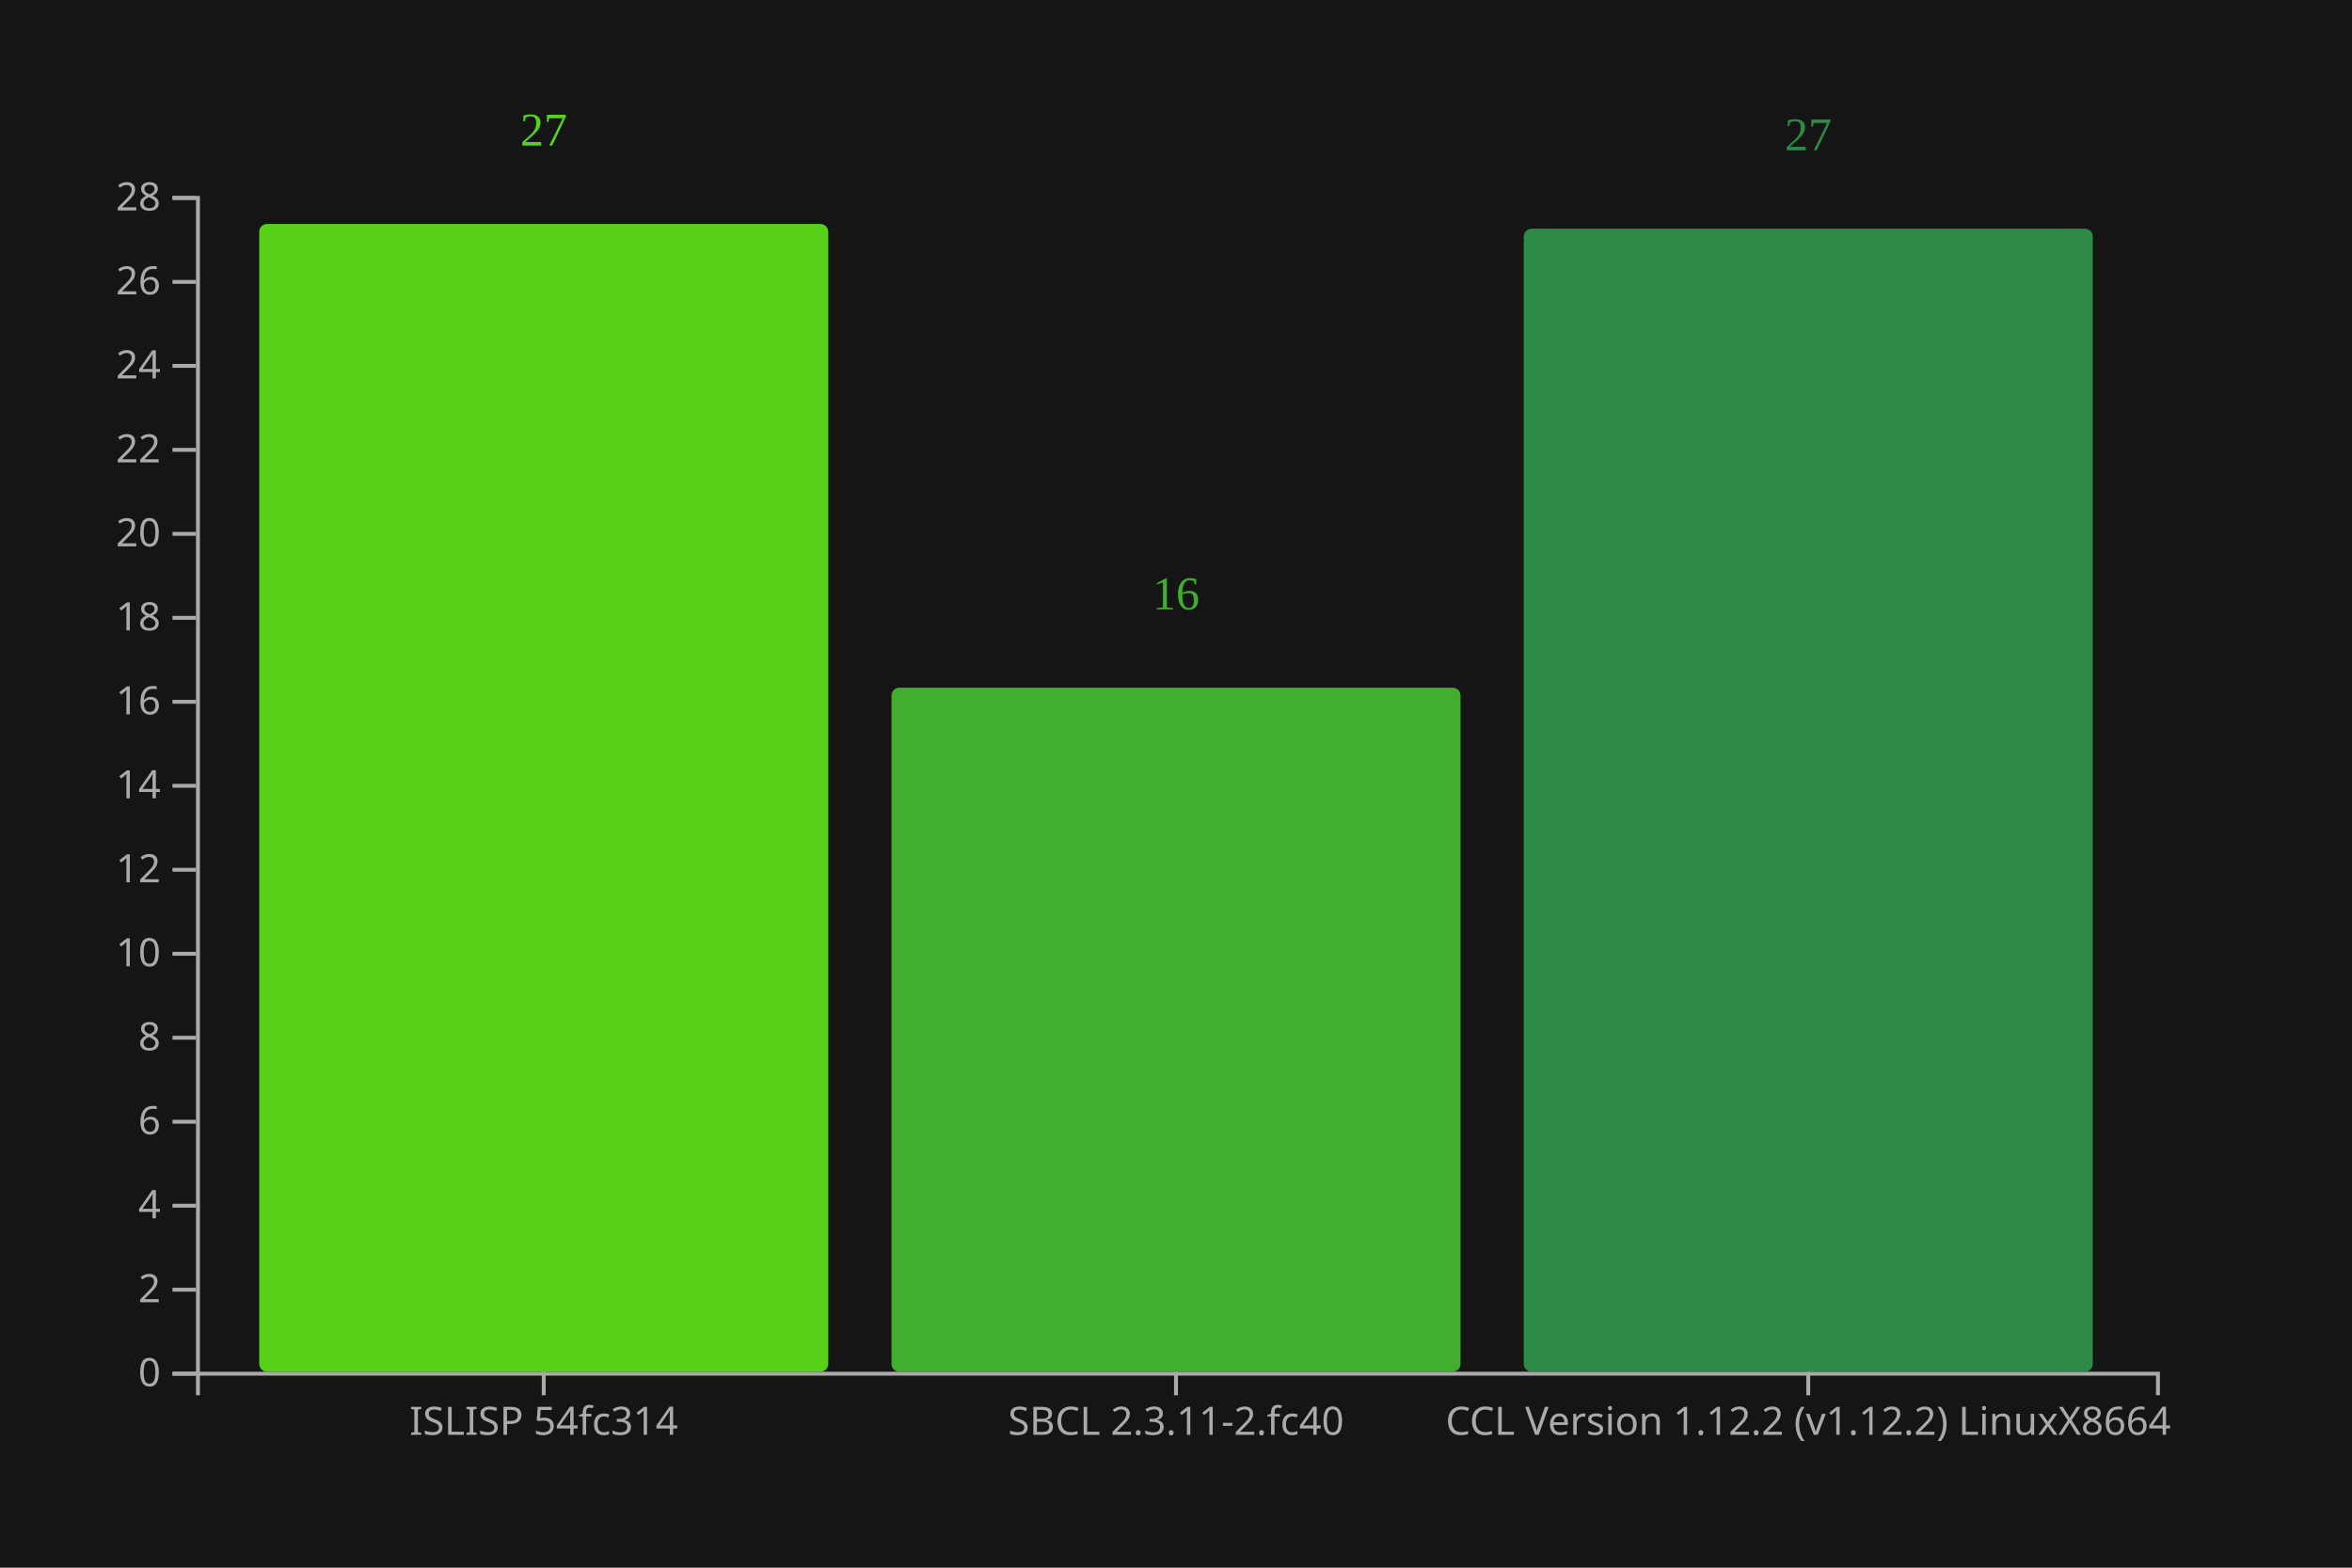
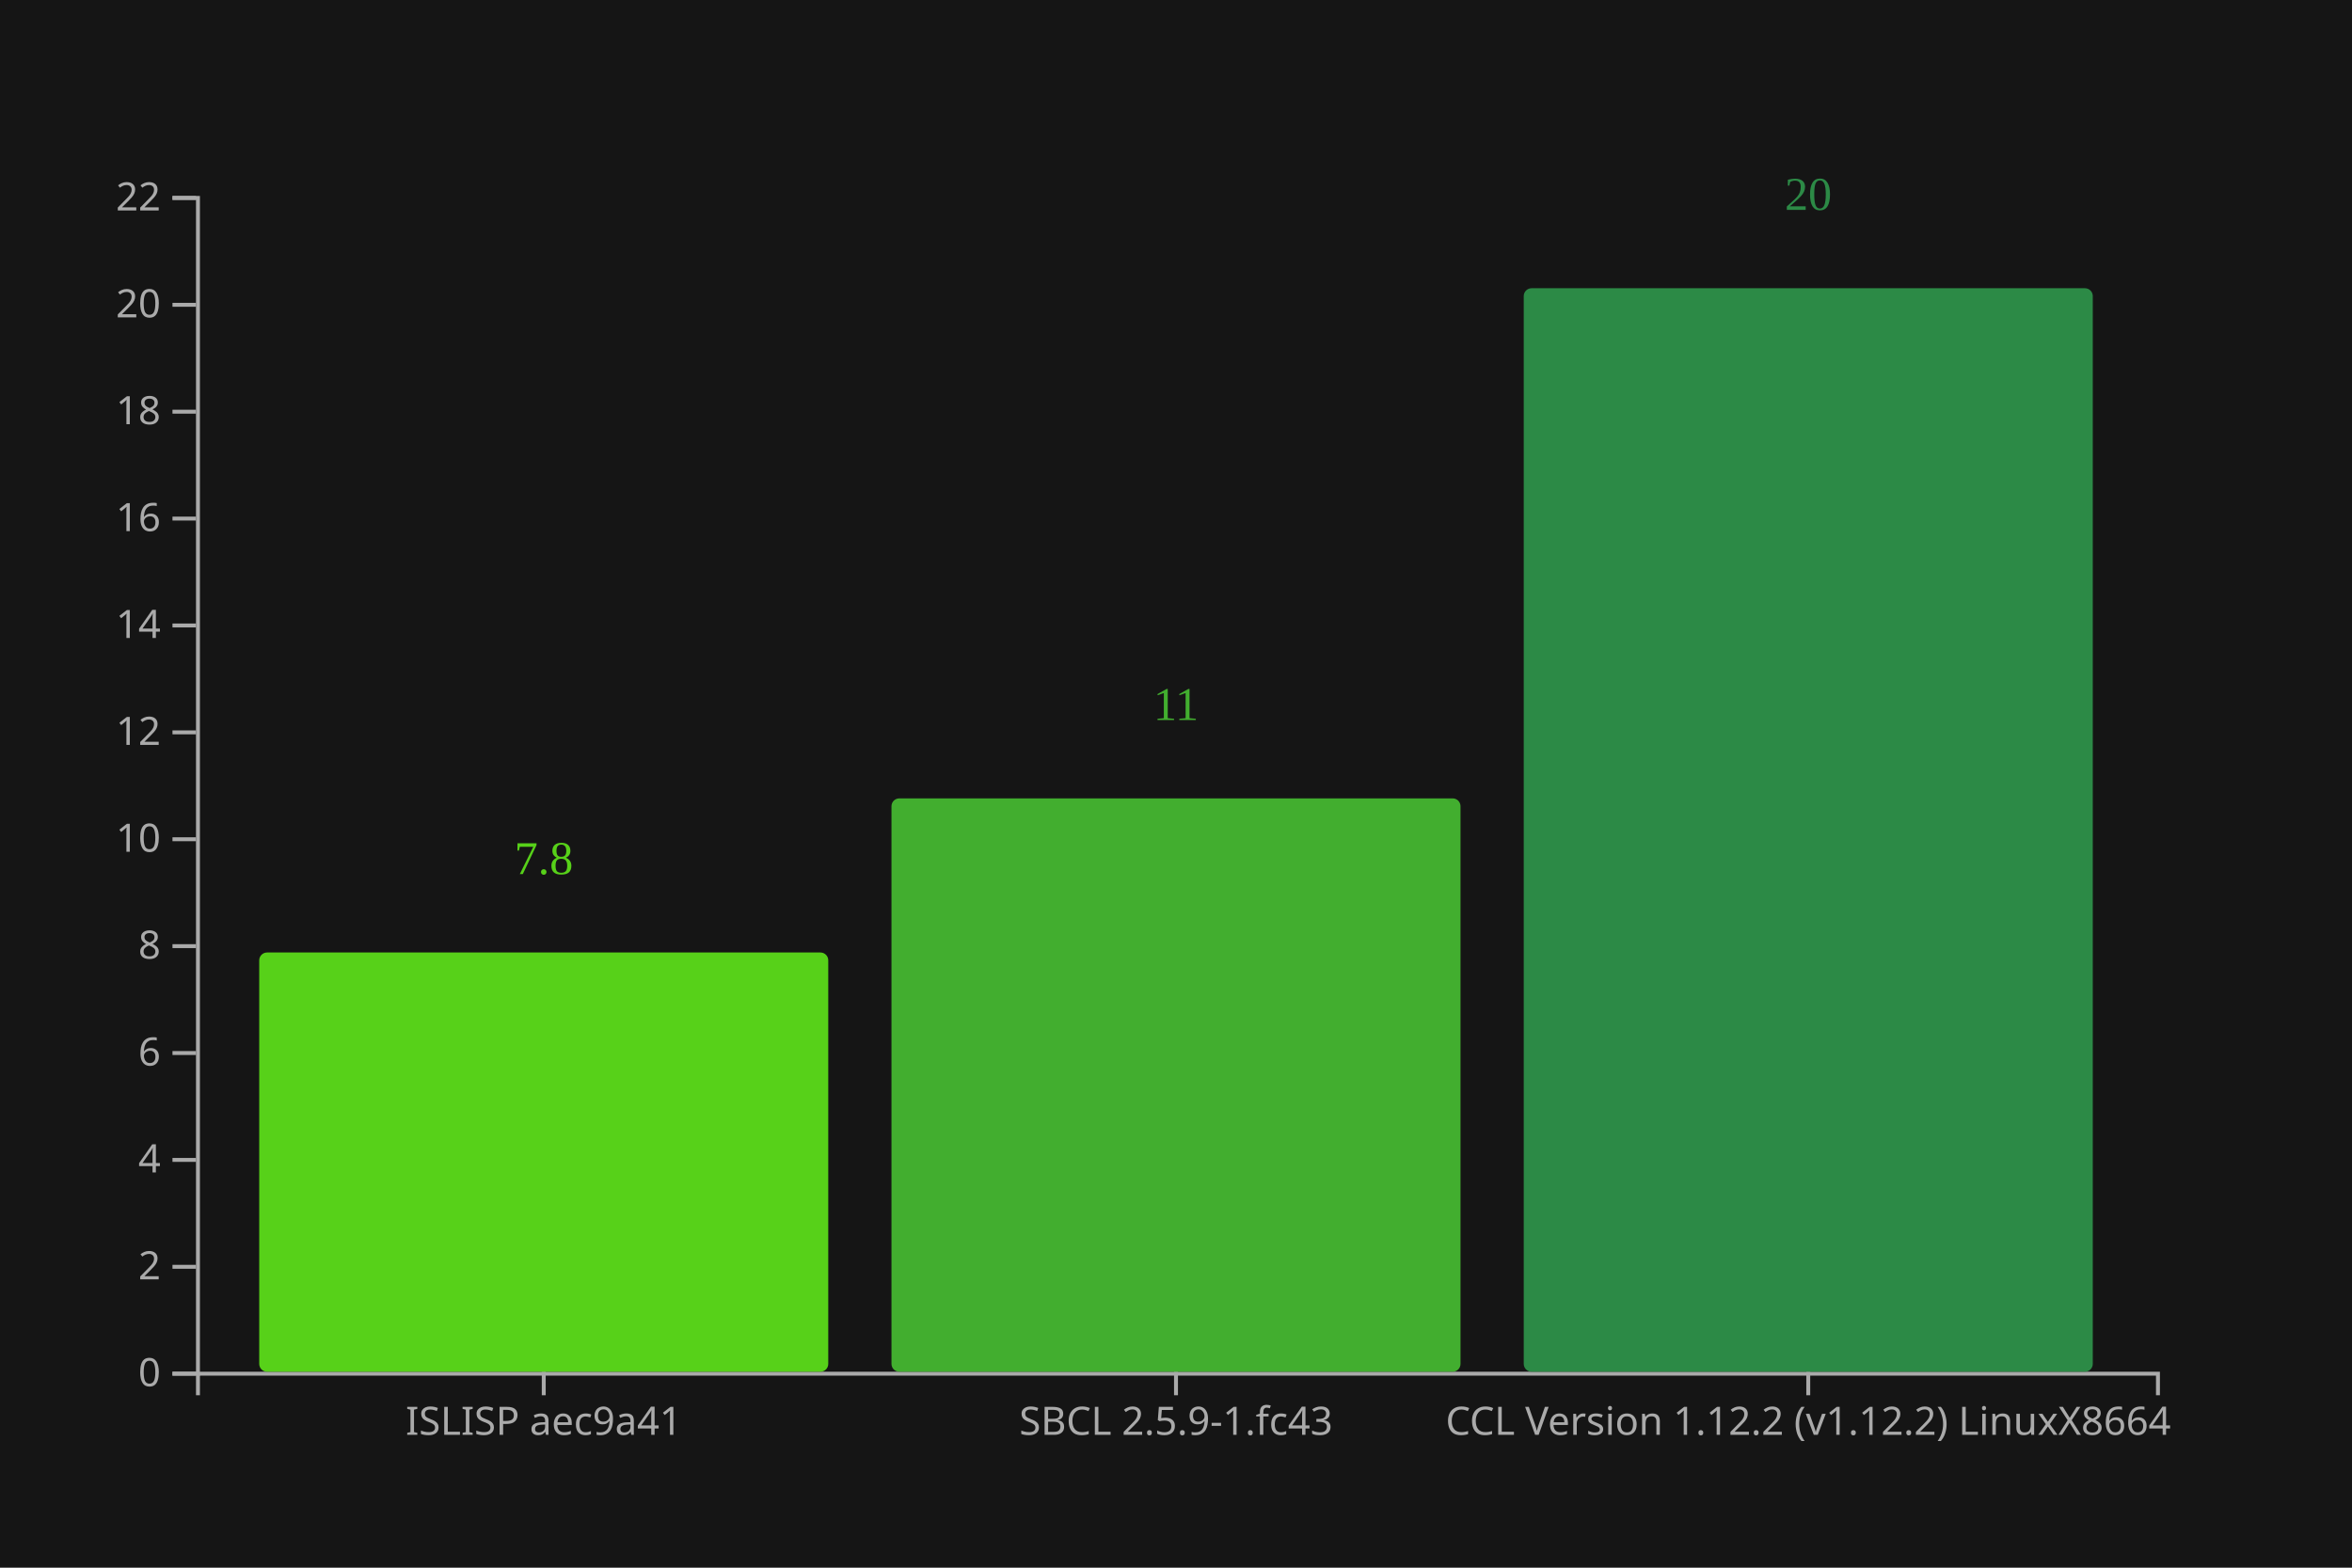
<svg xmlns="http://www.w3.org/2000/svg" width="600" height="400" class="benchmark-chart">
  <rect width="600" height="400" fill="#151515" />
  <g class="x-axis" transform="translate(0, 350)" fill="none" font-size="10" font-family="sans-serif" text-anchor="middle">
    <path class="domain" stroke="#aaaaaa" d="M50.5,6V0.5H550.5V6" />
    <g class="tick" opacity="1" transform="translate(138.7097,0)">
      <line stroke="#aaaaaa" y2="6" />
-       <text fill="#aaaaaa" y="9" dy="0.71em">ISLISP 54fc314</text>
+       <text fill="#aaaaaa" y="9" dy="0.71em">ISLISP aec9a41</text>
    </g>
    <g class="tick" opacity="1" transform="translate(300,0)">
      <line stroke="#aaaaaa" y2="6" />
-       <text fill="#aaaaaa" y="9" dy="0.71em">SBCL 2.3.11-2.fc40</text>
+       <text fill="#aaaaaa" y="9" dy="0.71em">SBCL 2.5.9-1.fc43</text>
    </g>
    <g class="tick" opacity="1" transform="translate(461.2903,0)">
      <line stroke="#aaaaaa" y2="6" />
      <text fill="#aaaaaa" y="9" dy="0.71em">CCL Version 1.12.2 (v1.12.2) LinuxX8664</text>
    </g>
  </g>
  <g class="y-axis" transform="translate(50, 0)" fill="none" font-size="10" font-family="sans-serif" text-anchor="end">
    <path class="domain" stroke="#aaaaaa" d="M-6,350.5H0.5V50.5H-6" />
    <g class="tick" opacity="1" transform="translate(0,350.5)">
      <line stroke="#aaaaaa" x2="-6" />
      <text fill="#aaaaaa" x="-9" dy="0.32em">0</text>
    </g>
-     <g class="tick" opacity="1" transform="translate(0,329.0714)">
+     <g class="tick" opacity="1" transform="translate(0,323.2273)">
      <line stroke="#aaaaaa" x2="-6" />
      <text fill="#aaaaaa" x="-9" dy="0.32em">2</text>
    </g>
-     <g class="tick" opacity="1" transform="translate(0,307.6429)">
+     <g class="tick" opacity="1" transform="translate(0,295.9545)">
      <line stroke="#aaaaaa" x2="-6" />
      <text fill="#aaaaaa" x="-9" dy="0.32em">4</text>
    </g>
-     <g class="tick" opacity="1" transform="translate(0,286.2143)">
+     <g class="tick" opacity="1" transform="translate(0,268.6818)">
      <line stroke="#aaaaaa" x2="-6" />
      <text fill="#aaaaaa" x="-9" dy="0.32em">6</text>
    </g>
-     <g class="tick" opacity="1" transform="translate(0,264.7857)">
+     <g class="tick" opacity="1" transform="translate(0,241.4091)">
      <line stroke="#aaaaaa" x2="-6" />
      <text fill="#aaaaaa" x="-9" dy="0.32em">8</text>
    </g>
-     <g class="tick" opacity="1" transform="translate(0,243.3571)">
+     <g class="tick" opacity="1" transform="translate(0,214.1364)">
      <line stroke="#aaaaaa" x2="-6" />
      <text fill="#aaaaaa" x="-9" dy="0.32em">10</text>
    </g>
-     <g class="tick" opacity="1" transform="translate(0,221.9286)">
+     <g class="tick" opacity="1" transform="translate(0,186.8636)">
      <line stroke="#aaaaaa" x2="-6" />
      <text fill="#aaaaaa" x="-9" dy="0.32em">12</text>
    </g>
-     <g class="tick" opacity="1" transform="translate(0,200.5)">
+     <g class="tick" opacity="1" transform="translate(0,159.5909)">
      <line stroke="#aaaaaa" x2="-6" />
      <text fill="#aaaaaa" x="-9" dy="0.32em">14</text>
    </g>
-     <g class="tick" opacity="1" transform="translate(0,179.0714)">
+     <g class="tick" opacity="1" transform="translate(0,132.3182)">
      <line stroke="#aaaaaa" x2="-6" />
      <text fill="#aaaaaa" x="-9" dy="0.32em">16</text>
    </g>
-     <g class="tick" opacity="1" transform="translate(0,157.6429)">
+     <g class="tick" opacity="1" transform="translate(0,105.0455)">
      <line stroke="#aaaaaa" x2="-6" />
      <text fill="#aaaaaa" x="-9" dy="0.32em">18</text>
    </g>
-     <g class="tick" opacity="1" transform="translate(0,136.2143)">
+     <g class="tick" opacity="1" transform="translate(0,77.77273)">
      <line stroke="#aaaaaa" x2="-6" />
      <text fill="#aaaaaa" x="-9" dy="0.32em">20</text>
    </g>
-     <g class="tick" opacity="1" transform="translate(0,114.7857)">
+     <g class="tick" opacity="1" transform="translate(0,50.5)">
      <line stroke="#aaaaaa" x2="-6" />
      <text fill="#aaaaaa" x="-9" dy="0.32em">22</text>
-     </g>
-     <g class="tick" opacity="1" transform="translate(0,93.35714)">
-       <line stroke="#aaaaaa" x2="-6" />
-       <text fill="#aaaaaa" x="-9" dy="0.32em">24</text>
-     </g>
-     <g class="tick" opacity="1" transform="translate(0,71.92857)">
-       <line stroke="#aaaaaa" x2="-6" />
-       <text fill="#aaaaaa" x="-9" dy="0.32em">26</text>
-     </g>
-     <g class="tick" opacity="1" transform="translate(0,50.5)">
-       <line stroke="#aaaaaa" x2="-6" />
-       <text fill="#aaaaaa" x="-9" dy="0.32em">28</text>
    </g>
  </g>
  <g>
    <g class="data-bar" text-anchor="middle">
-       <rect x="66.129" y="57.142" width="145.161" height="292.858" rx="2" ry="2" fill="rgb(87, 209, 25)" />
-       <text y="37.142" x="138.71" fill="rgb(87, 209, 25)">27</text>
+       <rect x="66.129" y="243.031" width="145.161" height="106.969" rx="2" ry="2" fill="rgb(87, 209, 25)" />
+       <text y="223.031" x="138.71" fill="rgb(87, 209, 25)">7.8</text>
    </g>
    <g class="data-bar" text-anchor="middle">
-       <rect x="227.419" y="175.467" width="145.161" height="174.533" rx="2" ry="2" fill="rgb(66, 174, 47)" />
-       <text y="155.467" x="300" fill="rgb(66, 174, 47)">16</text>
+       <rect x="227.419" y="203.708" width="145.161" height="146.292" rx="2" ry="2" fill="rgb(66, 174, 47)" />
+       <text y="183.708" x="300" fill="rgb(66, 174, 47)">11</text>
    </g>
    <g class="data-bar" text-anchor="middle">
-       <rect x="388.71" y="58.356" width="145.161" height="291.644" rx="2" ry="2" fill="rgb(44, 138, 70)" />
-       <text y="38.356" x="461.29" fill="rgb(44, 138, 70)">27</text>
+       <rect x="388.71" y="73.543" width="145.161" height="276.457" rx="2" ry="2" fill="rgb(44, 138, 70)" />
+       <text y="53.543" x="461.29" fill="rgb(44, 138, 70)">20</text>
    </g>
  </g>
</svg>
